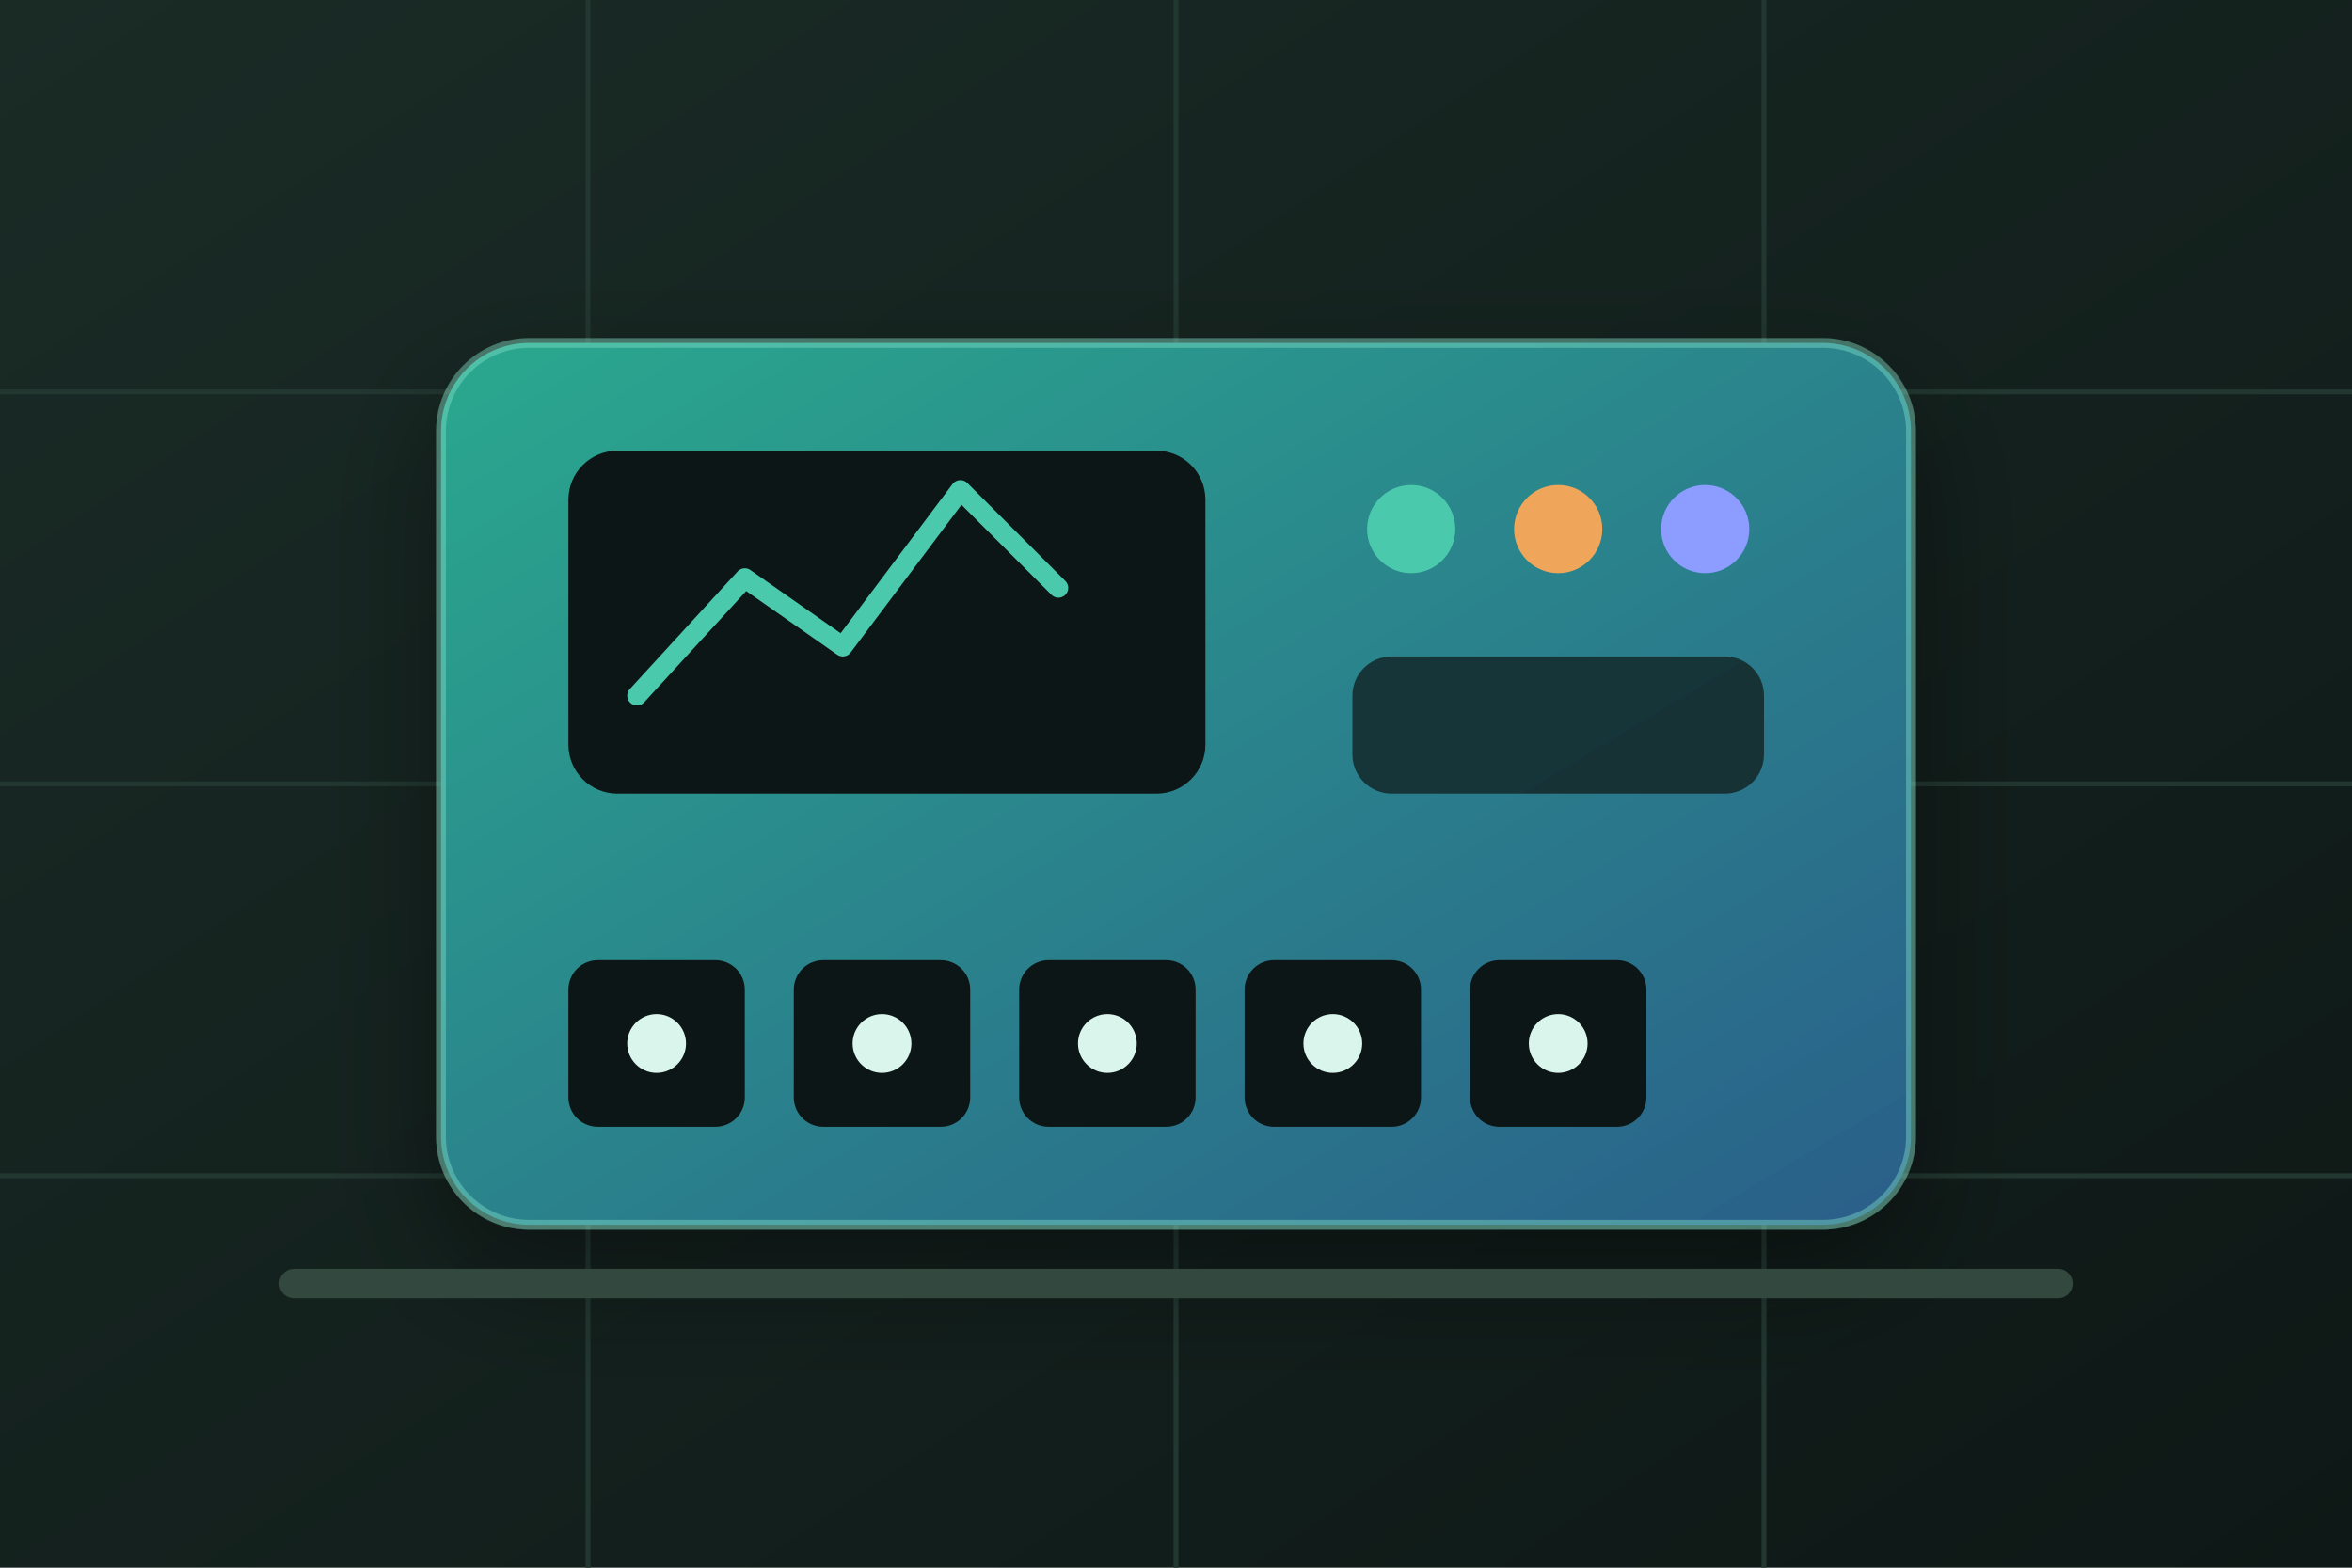
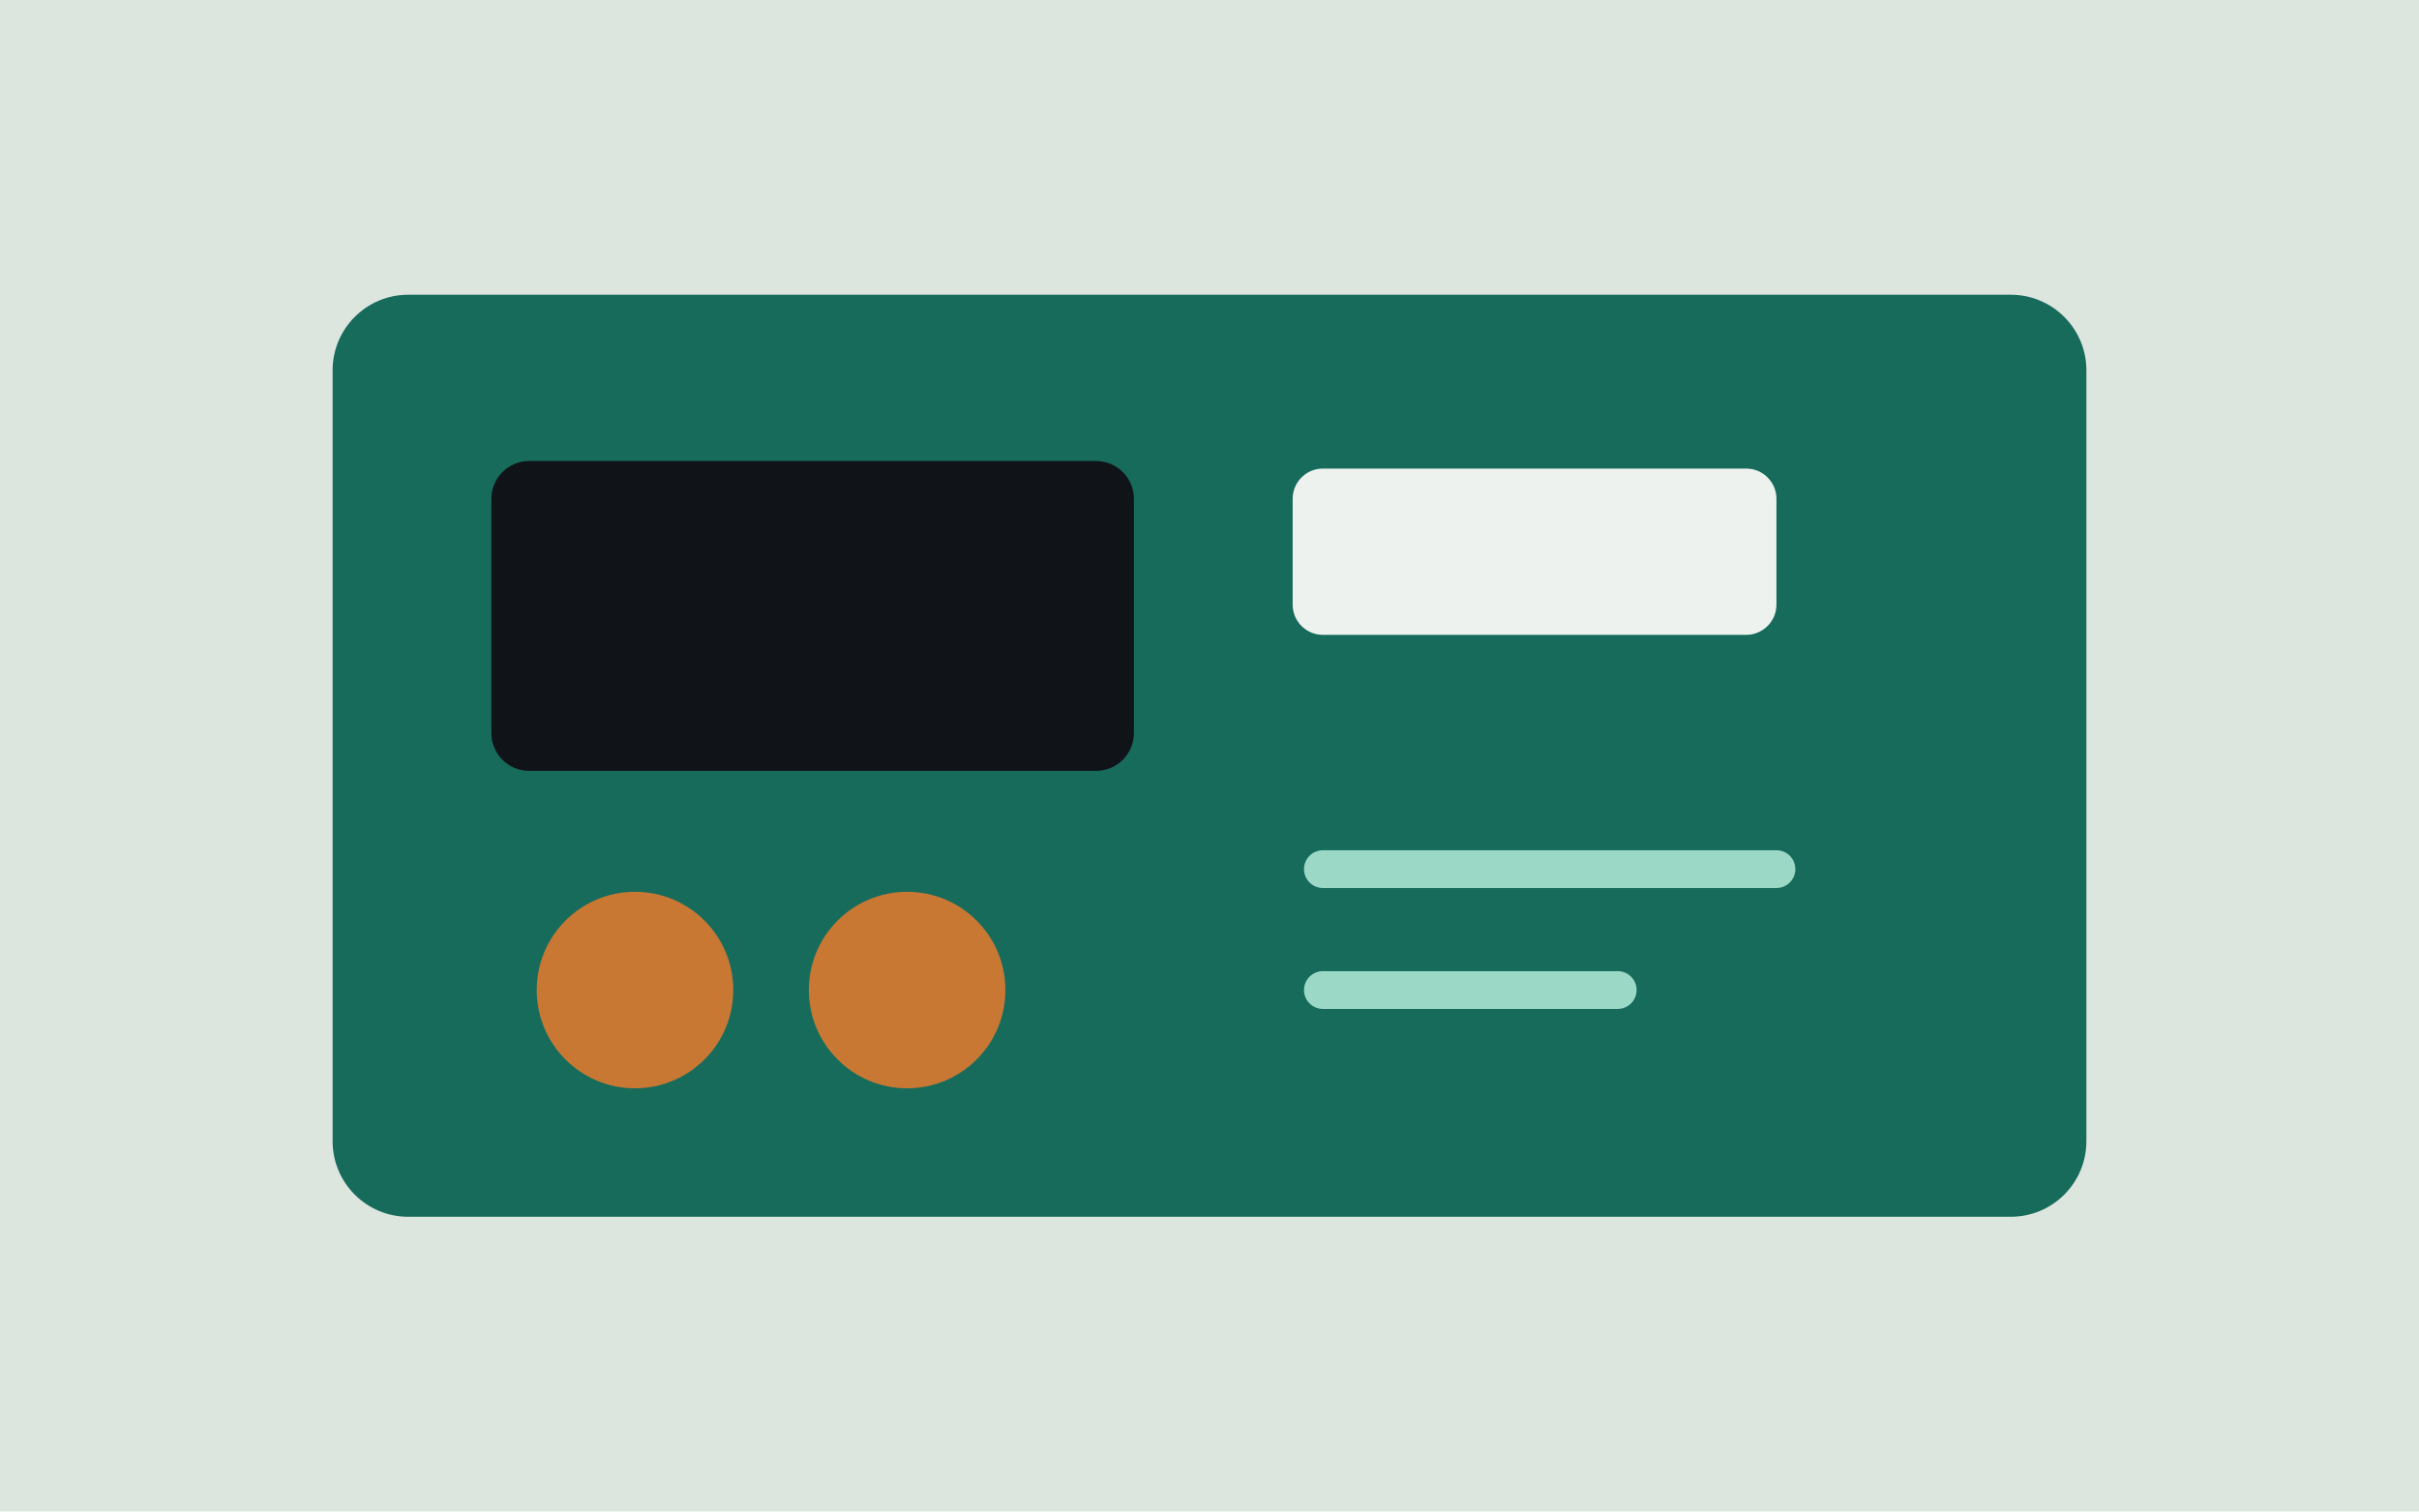
- <svg xmlns="http://www.w3.org/2000/svg" viewBox="0 0 480 320" fill="none">
-   <defs>
-     <linearGradient id="bg" x1="0" y1="0" x2="1" y2="1">
-       <stop offset="0" stop-color="#1a2b26" />
-       <stop offset="1" stop-color="#0e1816" />
-     </linearGradient>
-     <linearGradient id="a" x1="0" y1="0" x2="1" y2="1">
-       <stop offset="0" stop-color="#2aa88e" />
-       <stop offset="1" stop-color="#2a5f8a" />
-     </linearGradient>
-     <linearGradient id="b" x1="0" y1="0" x2="1" y2="1">
-       <stop offset="0" stop-color="#7f8fff" />
-       <stop offset="1" stop-color="#4b5fc7" />
-     </linearGradient>
-     <filter id="s" x="-20%" y="-20%" width="140%" height="150%">
-       <feDropShadow dx="0" dy="10" stdDeviation="12" flood-color="#000" flood-opacity=".4" />
-     </filter>
-   </defs>
-   <rect width="480" height="320" fill="url(#bg)" />
-   <g stroke="#223730" stroke-width="1">
-     <path d="M0 80h480M0 160h480M0 240h480M120 0v320M240 0v320M360 0v320" />
-   </g>
-   <g filter="url(#s)">
-     <rect x="90" y="70" width="300" height="180" rx="18" fill="url(#a)" />
-     <rect x="90" y="70" width="300" height="180" rx="18" stroke="#8ae6cd" stroke-opacity=".4" stroke-width="2" />
-     <rect x="116" y="92" width="130" height="70" rx="10" fill="#0d1513" />
-     <path d="M130 142l22-24 20 14 24-32 20 20" stroke="#4cc9ad" stroke-width="4" stroke-linecap="round" stroke-linejoin="round" />
-     <circle cx="288" cy="108" r="9" fill="#4cc9ad" />
-     <circle cx="318" cy="108" r="9" fill="#f0a65a" />
-     <circle cx="348" cy="108" r="9" fill="#8c9cff" />
-     <rect x="276" y="134" width="84" height="28" rx="8" fill="#0d1513" opacity=".7" />
-     <g fill="#0d1513">
-       <rect x="116" y="196" width="36" height="34" rx="6" />
-       <rect x="162" y="196" width="36" height="34" rx="6" />
-       <rect x="208" y="196" width="36" height="34" rx="6" />
-       <rect x="254" y="196" width="36" height="34" rx="6" />
-       <rect x="300" y="196" width="36" height="34" rx="6" />
-     </g>
-     <g fill="#d9f5ec">
-       <circle cx="134" cy="213" r="6" />
-       <circle cx="180" cy="213" r="6" />
-       <circle cx="226" cy="213" r="6" />
-       <circle cx="272" cy="213" r="6" />
-       <circle cx="318" cy="213" r="6" />
-     </g>
-   </g>
-   <path d="M60 262h360" stroke="#33493f" stroke-width="6" stroke-linecap="round" />
+ <svg xmlns="http://www.w3.org/2000/svg" viewBox="0 0 640 400">
+   <rect width="640" height="400" fill="#dde5df" />
+   <rect x="88" y="78" width="464" height="244" rx="20" fill="#176b5b" />
+   <rect x="130" y="122" width="170" height="82" rx="10" fill="#101418" />
+   <rect x="342" y="124" width="128" height="44" rx="8" fill="#edf2ef" />
+   <circle cx="168" cy="262" r="26" fill="#c97834" />
+   <circle cx="240" cy="262" r="26" fill="#c97834" />
+   <path d="M350 230h120M350 262h78" stroke="#9bd8c6" stroke-width="10" stroke-linecap="round" />
</svg>
